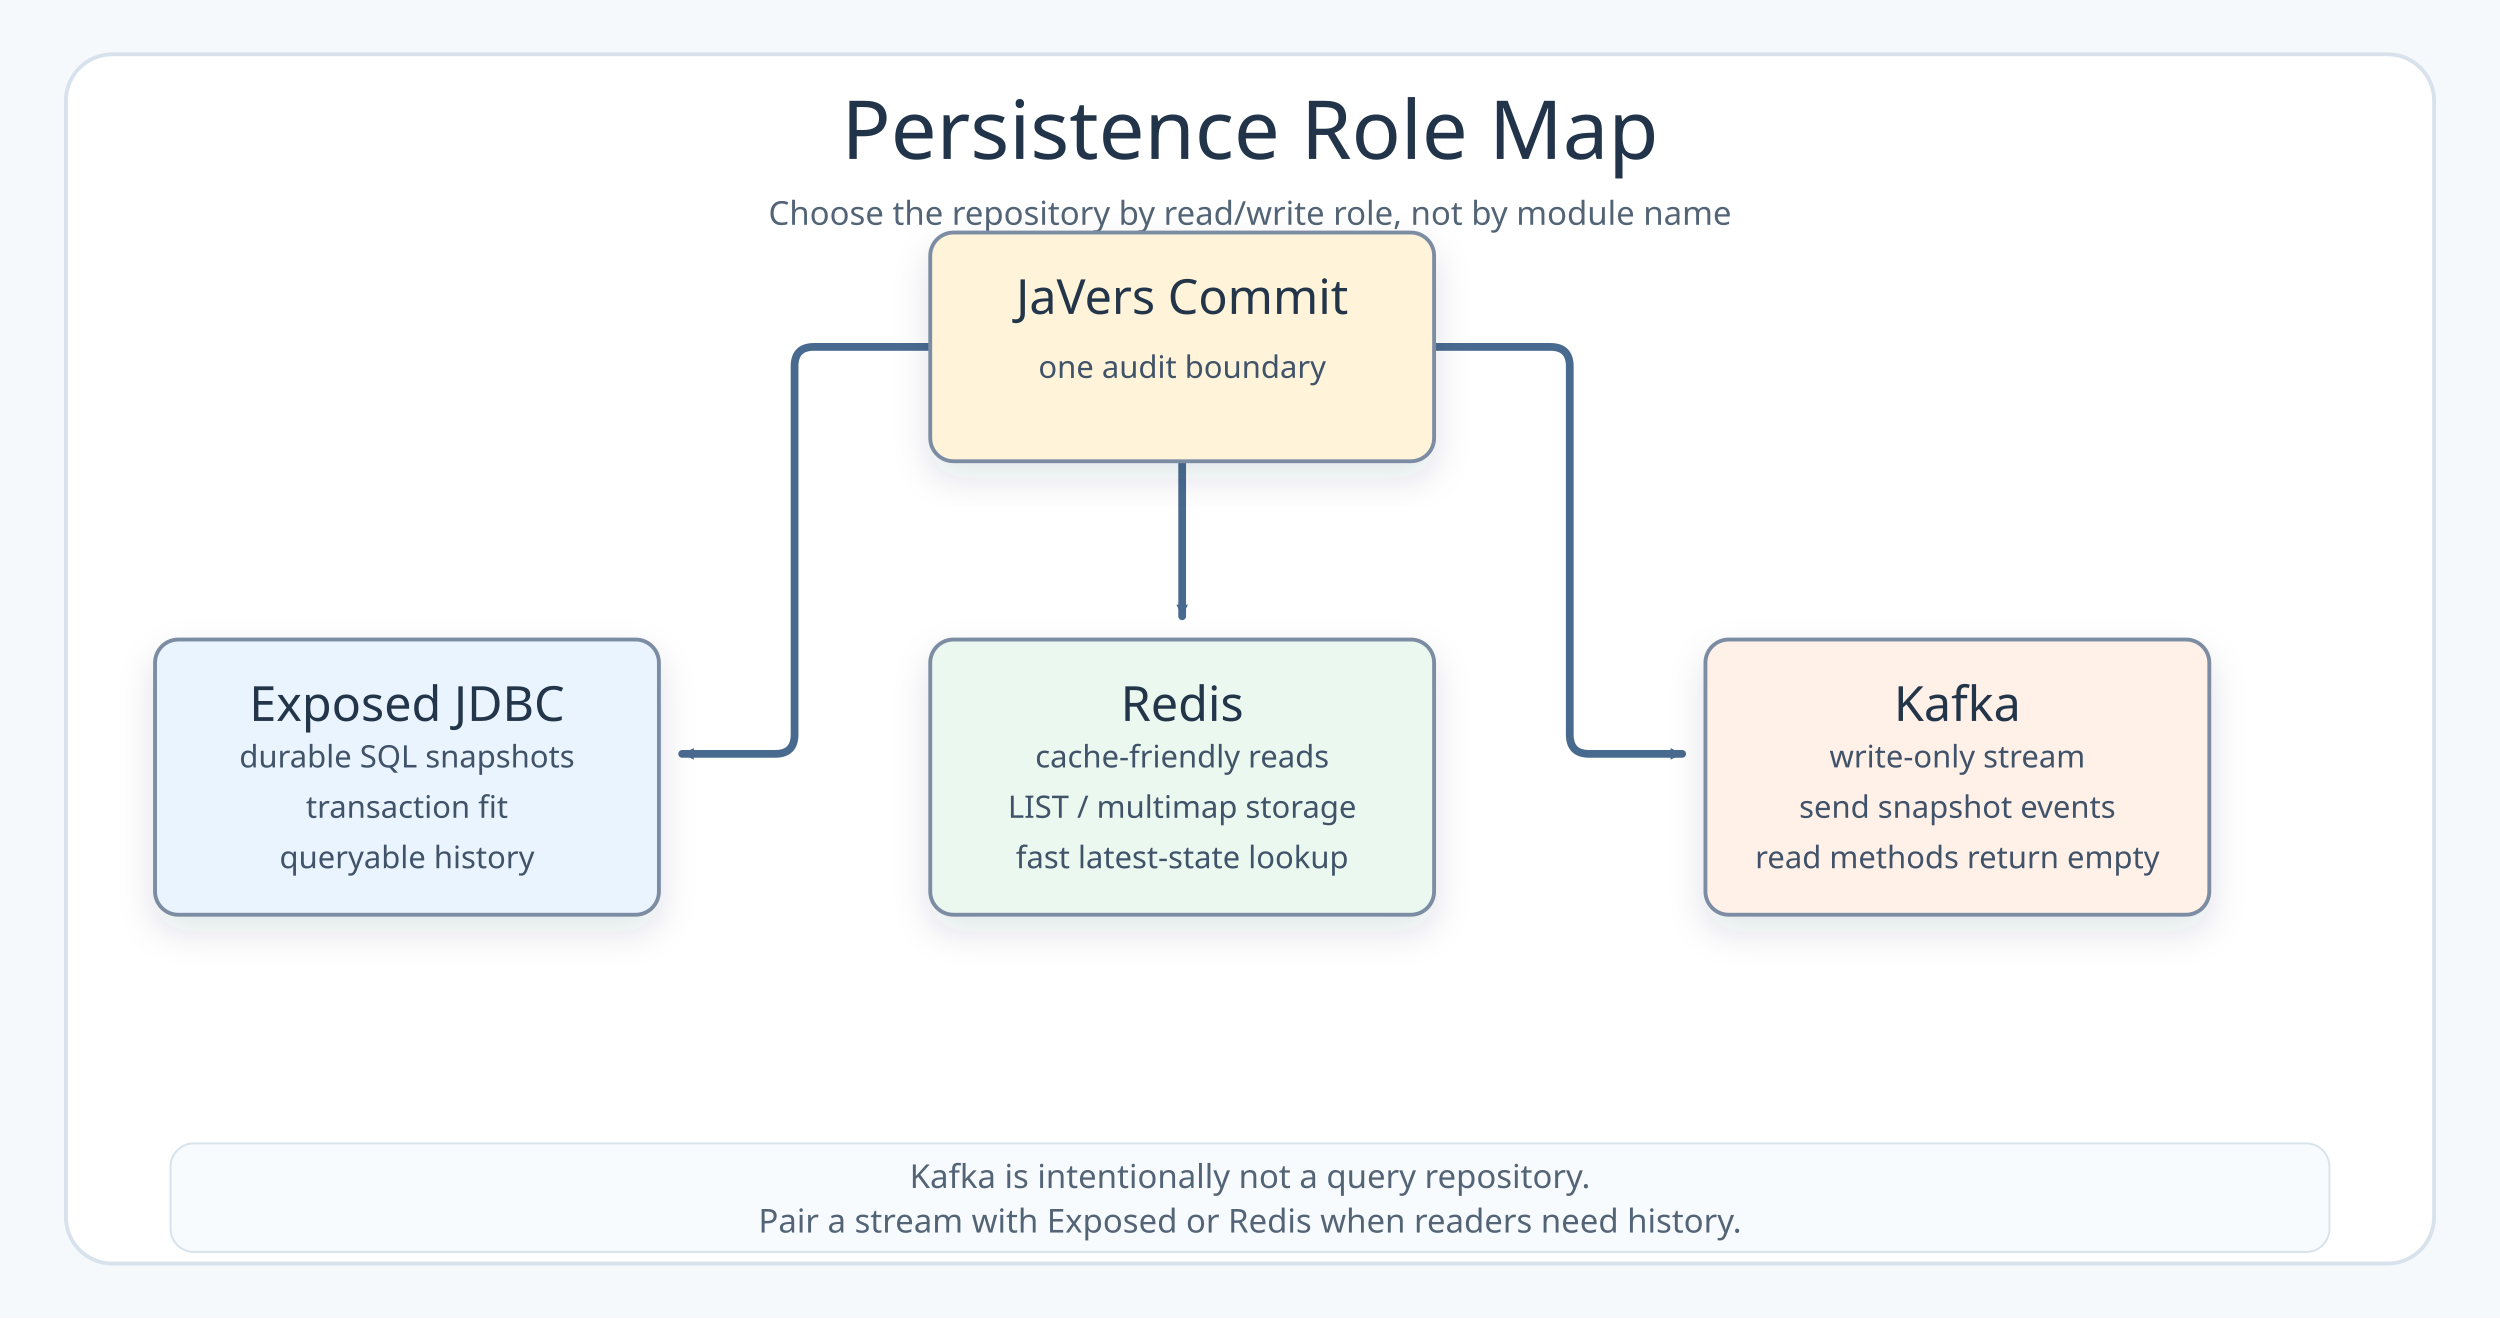
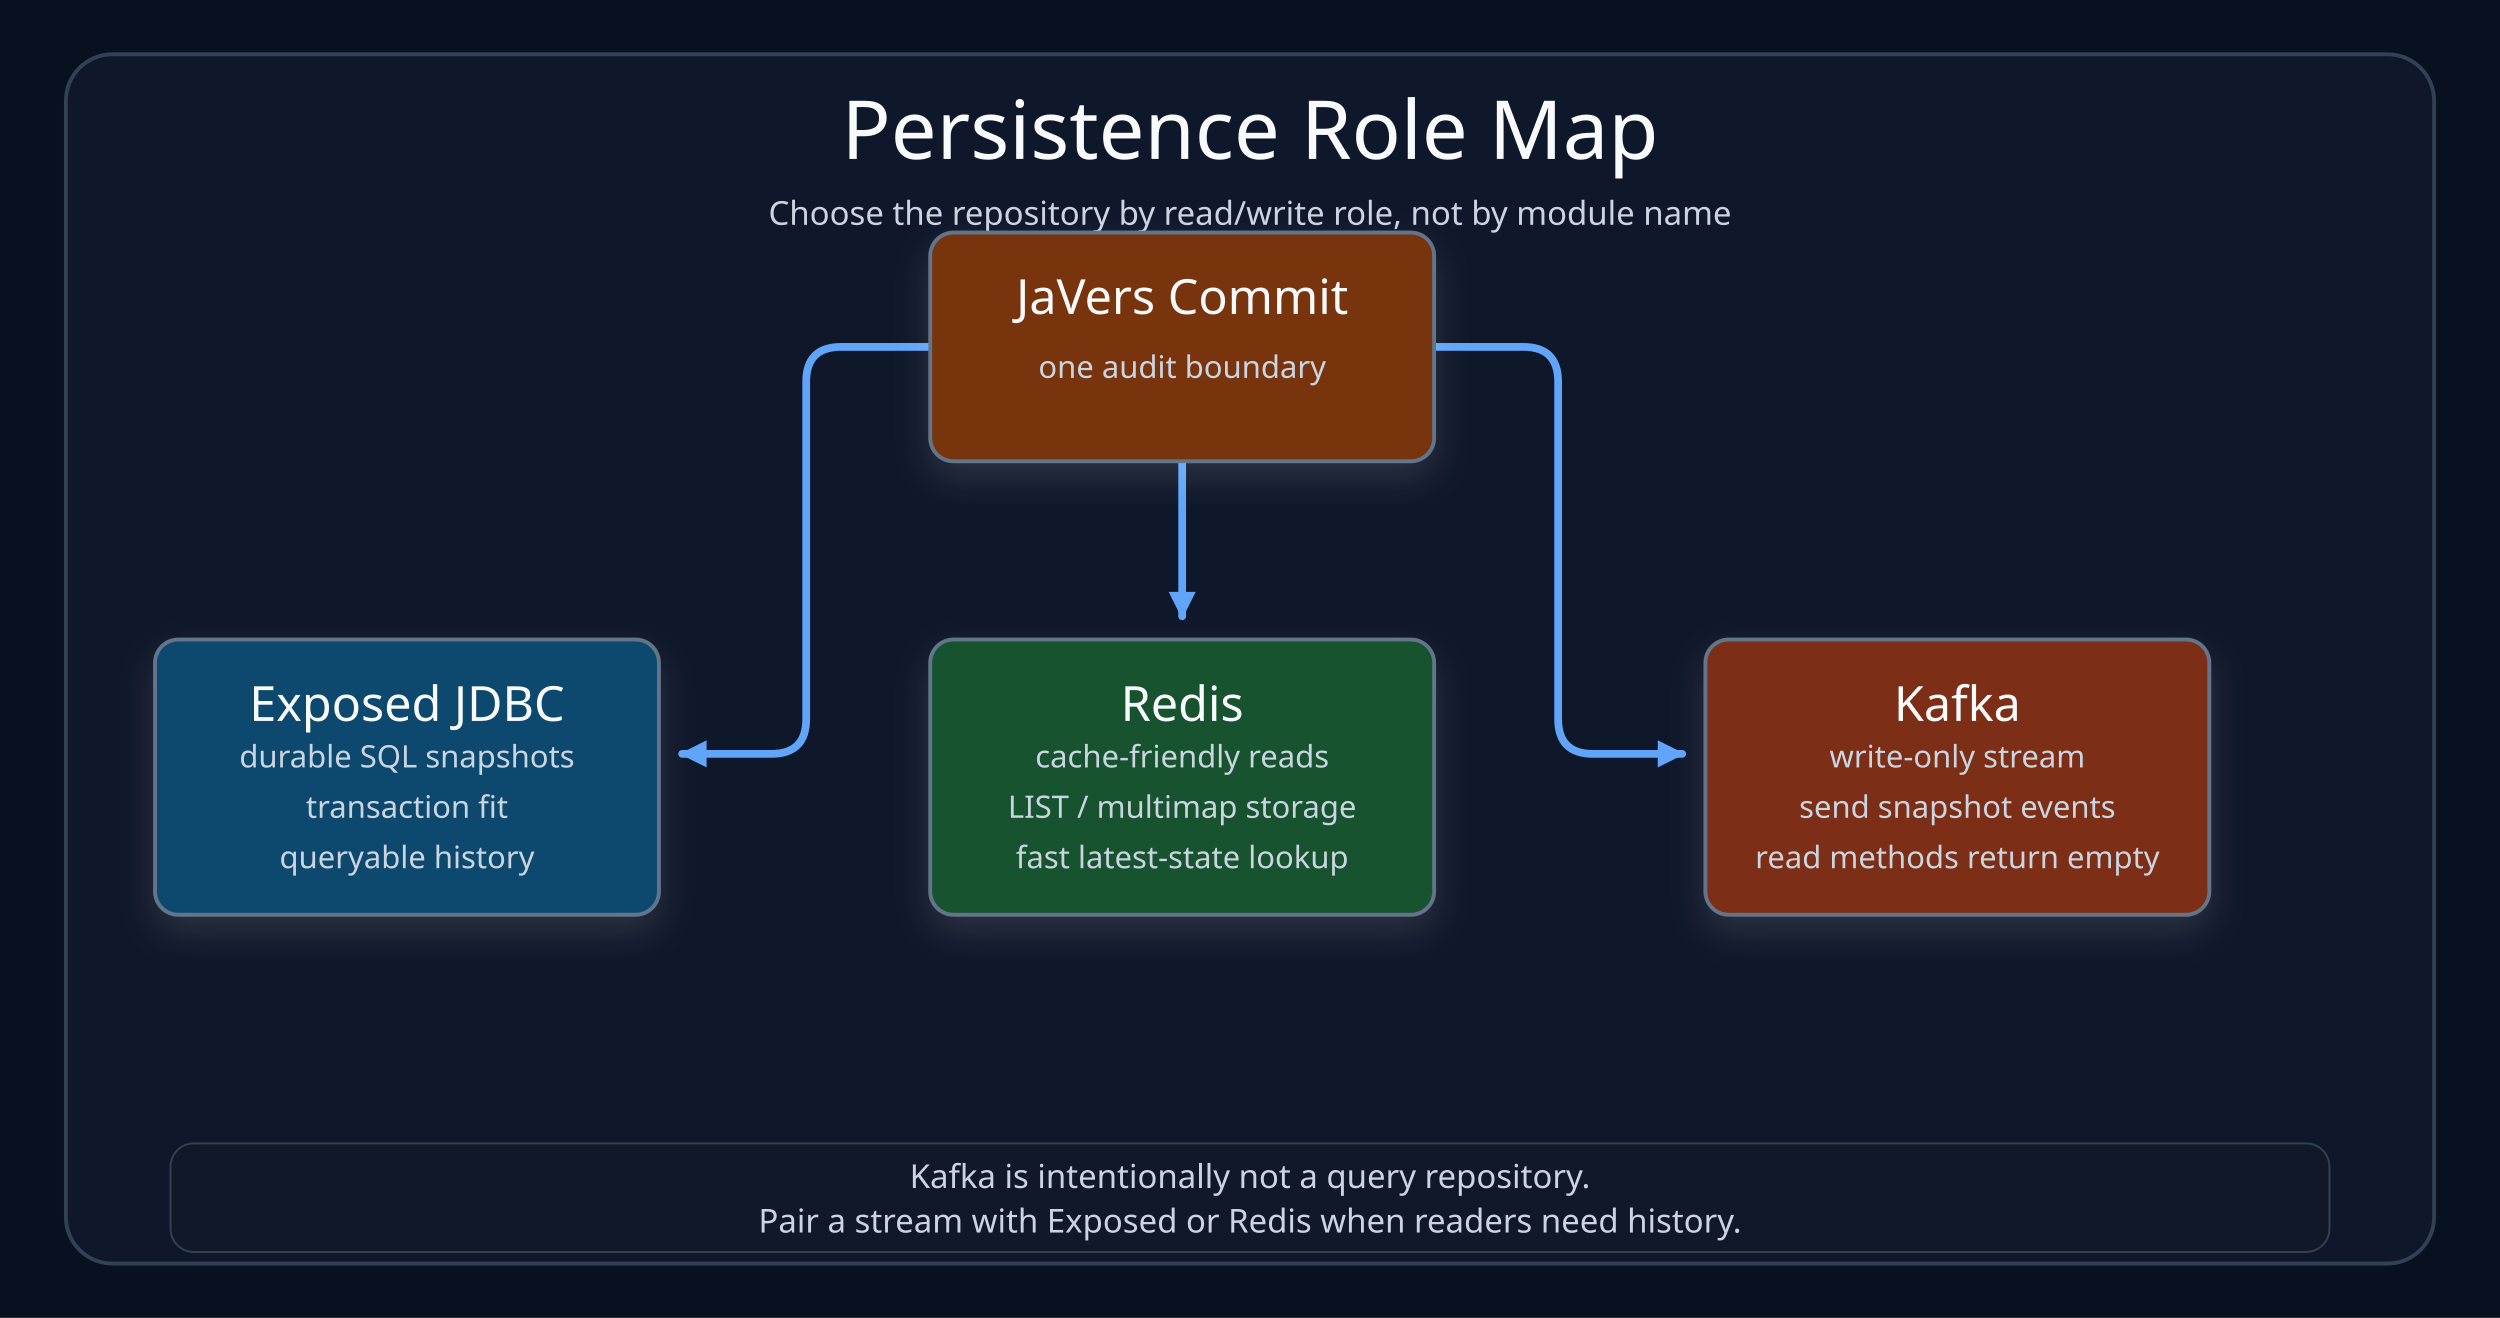
<svg xmlns="http://www.w3.org/2000/svg" width="1290" height="680" viewBox="0 0 1290 680">
  <defs>
-     <marker id="arrow" markerWidth="8" markerHeight="8" refX="7" refY="4" orient="auto" markerUnits="userSpaceOnUse">
-       <path d="M 1 1 L 7 4 L 1 7 Z" fill="#496A8F" />
+     <marker id="arrow" markerWidth="14" markerHeight="14" refX="9" refY="5" orient="auto" markerUnits="userSpaceOnUse" viewBox="0 0 10 10">
+       <path d="M 0 0 L 10 5 L 0 10 Z" fill="#60A5FA" />
    </marker>
    <filter id="shadow" x="-20%" y="-20%" width="140%" height="140%">
-       <feDropShadow dx="0" dy="8" stdDeviation="9" flood-color="#22344A" flood-opacity="0.12" />
+       <feDropShadow dx="0" dy="8" stdDeviation="9" flood-color="#F8FAFC" flood-opacity="0.12" />
    </filter>
    <style>
-     .canvas{fill:#F6F9FC}.frame{fill:#FFFFFF;stroke:#D7E2EC;stroke-width:2}
-     .title{font-family:"Architects Daughter";font-size:42px;fill:#22344A;font-weight:400}
-     .subtitle,.footer{font-family:"Comic Mono";font-size:17px;fill:#536476;font-weight:400}
-     .nodeTitle{font-family:"Architects Daughter";font-size:25px;fill:#22344A;font-weight:400}
-     .nodeBody,.edgeLabel{font-family:"Comic Mono";font-size:16px;fill:#3F5269;font-weight:400}
-     .edge{fill:none;stroke:#496A8F;stroke-width:4;stroke-linecap:round;stroke-linejoin:round;marker-end:url(#arrow)}
+     .canvas{fill:#07111F}.frame{fill:#0F172A;stroke:#334155;stroke-width:2}
+     .title{font-family:"Architects Daughter";font-size:42px;fill:#F8FAFC;font-weight:400}
+     .subtitle,.footer{font-family:"Comic Mono";font-size:17px;fill:#CBD5E1;font-weight:400}
+     .nodeTitle{font-family:"Architects Daughter";font-size:25px;fill:#F8FAFC;font-weight:400}
+     .nodeBody,.edgeLabel{font-family:"Comic Mono";font-size:16px;fill:#CBD5E1;font-weight:400}
+     .edge{fill:none;stroke:#60A5FA;stroke-width:4;stroke-linecap:round;stroke-linejoin:round;marker-end:url(#arrow)}
    g[id]{filter:url(#shadow)}
  </style>
  </defs>
  <rect class="canvas" width="1290" height="680" />
  <rect class="frame" x="34" y="28" width="1222" height="624" rx="24" />
  <text class="title" x="645" y="82" text-anchor="middle">Persistence Role Map</text>
  <text class="subtitle" x="645" y="116" text-anchor="middle">Choose the repository by read/write role, not by module name</text>
-   <path class="edge" d="M480 179 H420 Q410 179 410 189 V379 Q410 389 400 389 H352" />
-   <path class="edge" d="M610 238 V284 H610 V318" />
-   <path class="edge" d="M740 179 H800 Q810 179 810 189 V379 Q810 389 820 389 H868" />
+   <path class="edge" d="M480 179 H434 Q416 179 416 197 V371 Q416 389 398 389 H352" />
+   <path class="edge" d="M610 238 V318" />
+   <path class="edge" d="M740 179 H786 Q804 179 804 197 V371 Q804 389 822 389 H868" />
  <g id="javers">
-     <rect x="480" y="120" width="260" height="118" rx="12" fill="#FFF4D9" stroke="#7B8CA3" stroke-width="2" />
+     <rect x="480" y="120" width="260" height="118" rx="12" fill="#78350F" stroke="#64748B" stroke-width="2" />
    <text class="nodeTitle" x="610" y="162" text-anchor="middle">JaVers Commit</text>
    <text class="nodeBody" x="610" y="195" text-anchor="middle">one audit boundary</text>
  </g>
  <g id="exposed">
-     <rect x="80" y="330" width="260" height="142" rx="12" fill="#EAF4FF" stroke="#7B8CA3" stroke-width="2" />
+     <rect x="80" y="330" width="260" height="142" rx="12" fill="#0C4A6E" stroke="#64748B" stroke-width="2" />
    <text class="nodeTitle" x="210" y="372" text-anchor="middle">Exposed JDBC</text>
    <text class="nodeBody" x="210" y="396" text-anchor="middle">durable SQL snapshots</text>
    <text class="nodeBody" x="210" y="422" text-anchor="middle">transaction fit</text>
    <text class="nodeBody" x="210" y="448" text-anchor="middle">queryable history</text>
  </g>
  <g id="redis">
-     <rect x="480" y="330" width="260" height="142" rx="12" fill="#EAF8EF" stroke="#7B8CA3" stroke-width="2" />
+     <rect x="480" y="330" width="260" height="142" rx="12" fill="#14532D" stroke="#64748B" stroke-width="2" />
    <text class="nodeTitle" x="610" y="372" text-anchor="middle">Redis</text>
    <text class="nodeBody" x="610" y="396" text-anchor="middle">cache-friendly reads</text>
    <text class="nodeBody" x="610" y="422" text-anchor="middle">LIST / multimap storage</text>
    <text class="nodeBody" x="610" y="448" text-anchor="middle">fast latest-state lookup</text>
  </g>
  <g id="kafka">
-     <rect x="880" y="330" width="260" height="142" rx="12" fill="#FFF0E8" stroke="#7B8CA3" stroke-width="2" />
+     <rect x="880" y="330" width="260" height="142" rx="12" fill="#7C2D12" stroke="#64748B" stroke-width="2" />
    <text class="nodeTitle" x="1010" y="372" text-anchor="middle">Kafka</text>
    <text class="nodeBody" x="1010" y="396" text-anchor="middle">write-only stream</text>
    <text class="nodeBody" x="1010" y="422" text-anchor="middle">send snapshot events</text>
    <text class="nodeBody" x="1010" y="448" text-anchor="middle">read methods return empty</text>
  </g>
-   <rect x="88" y="590" width="1114" height="56" rx="12" fill="#F8FBFE" stroke="#D7E2EC" />
+   <rect x="88" y="590" width="1114" height="56" rx="12" fill="#111827" stroke="#334155" />
  <text class="footer" x="645" y="613" text-anchor="middle">Kafka is intentionally not a query repository.</text>
  <text class="footer" x="645" y="636" text-anchor="middle">Pair a stream with Exposed or Redis when readers need history.</text>
</svg>
